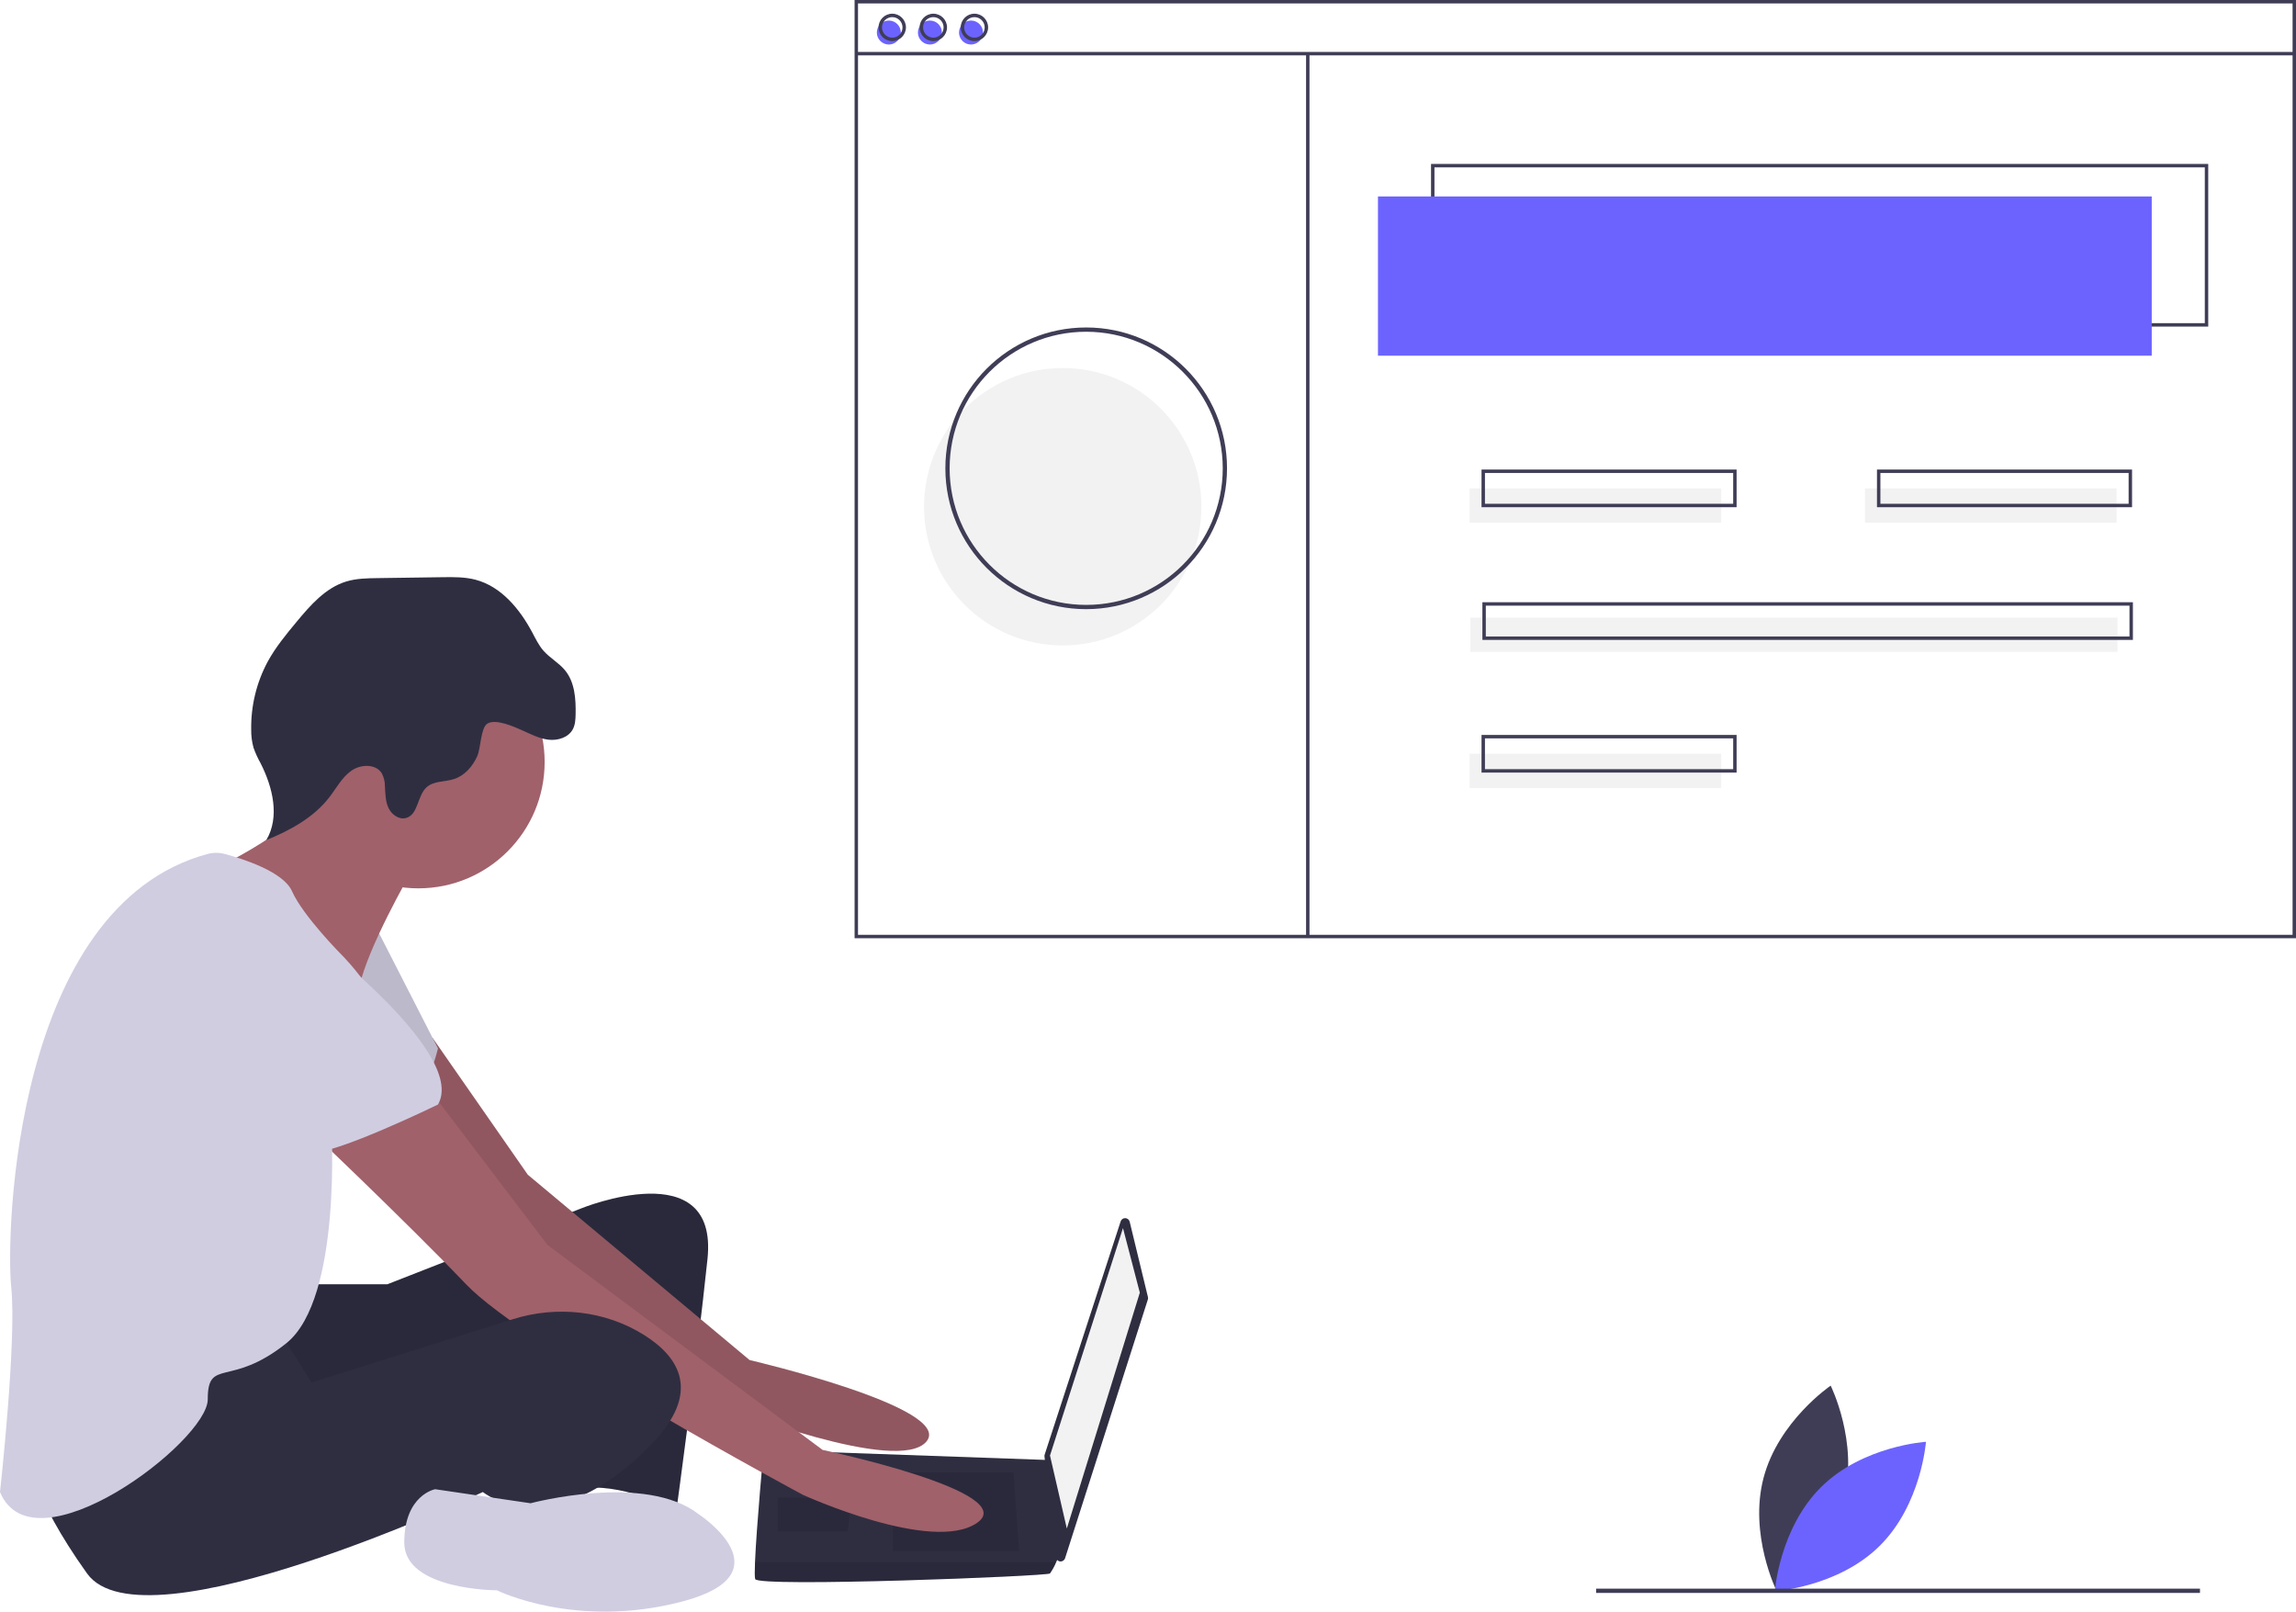
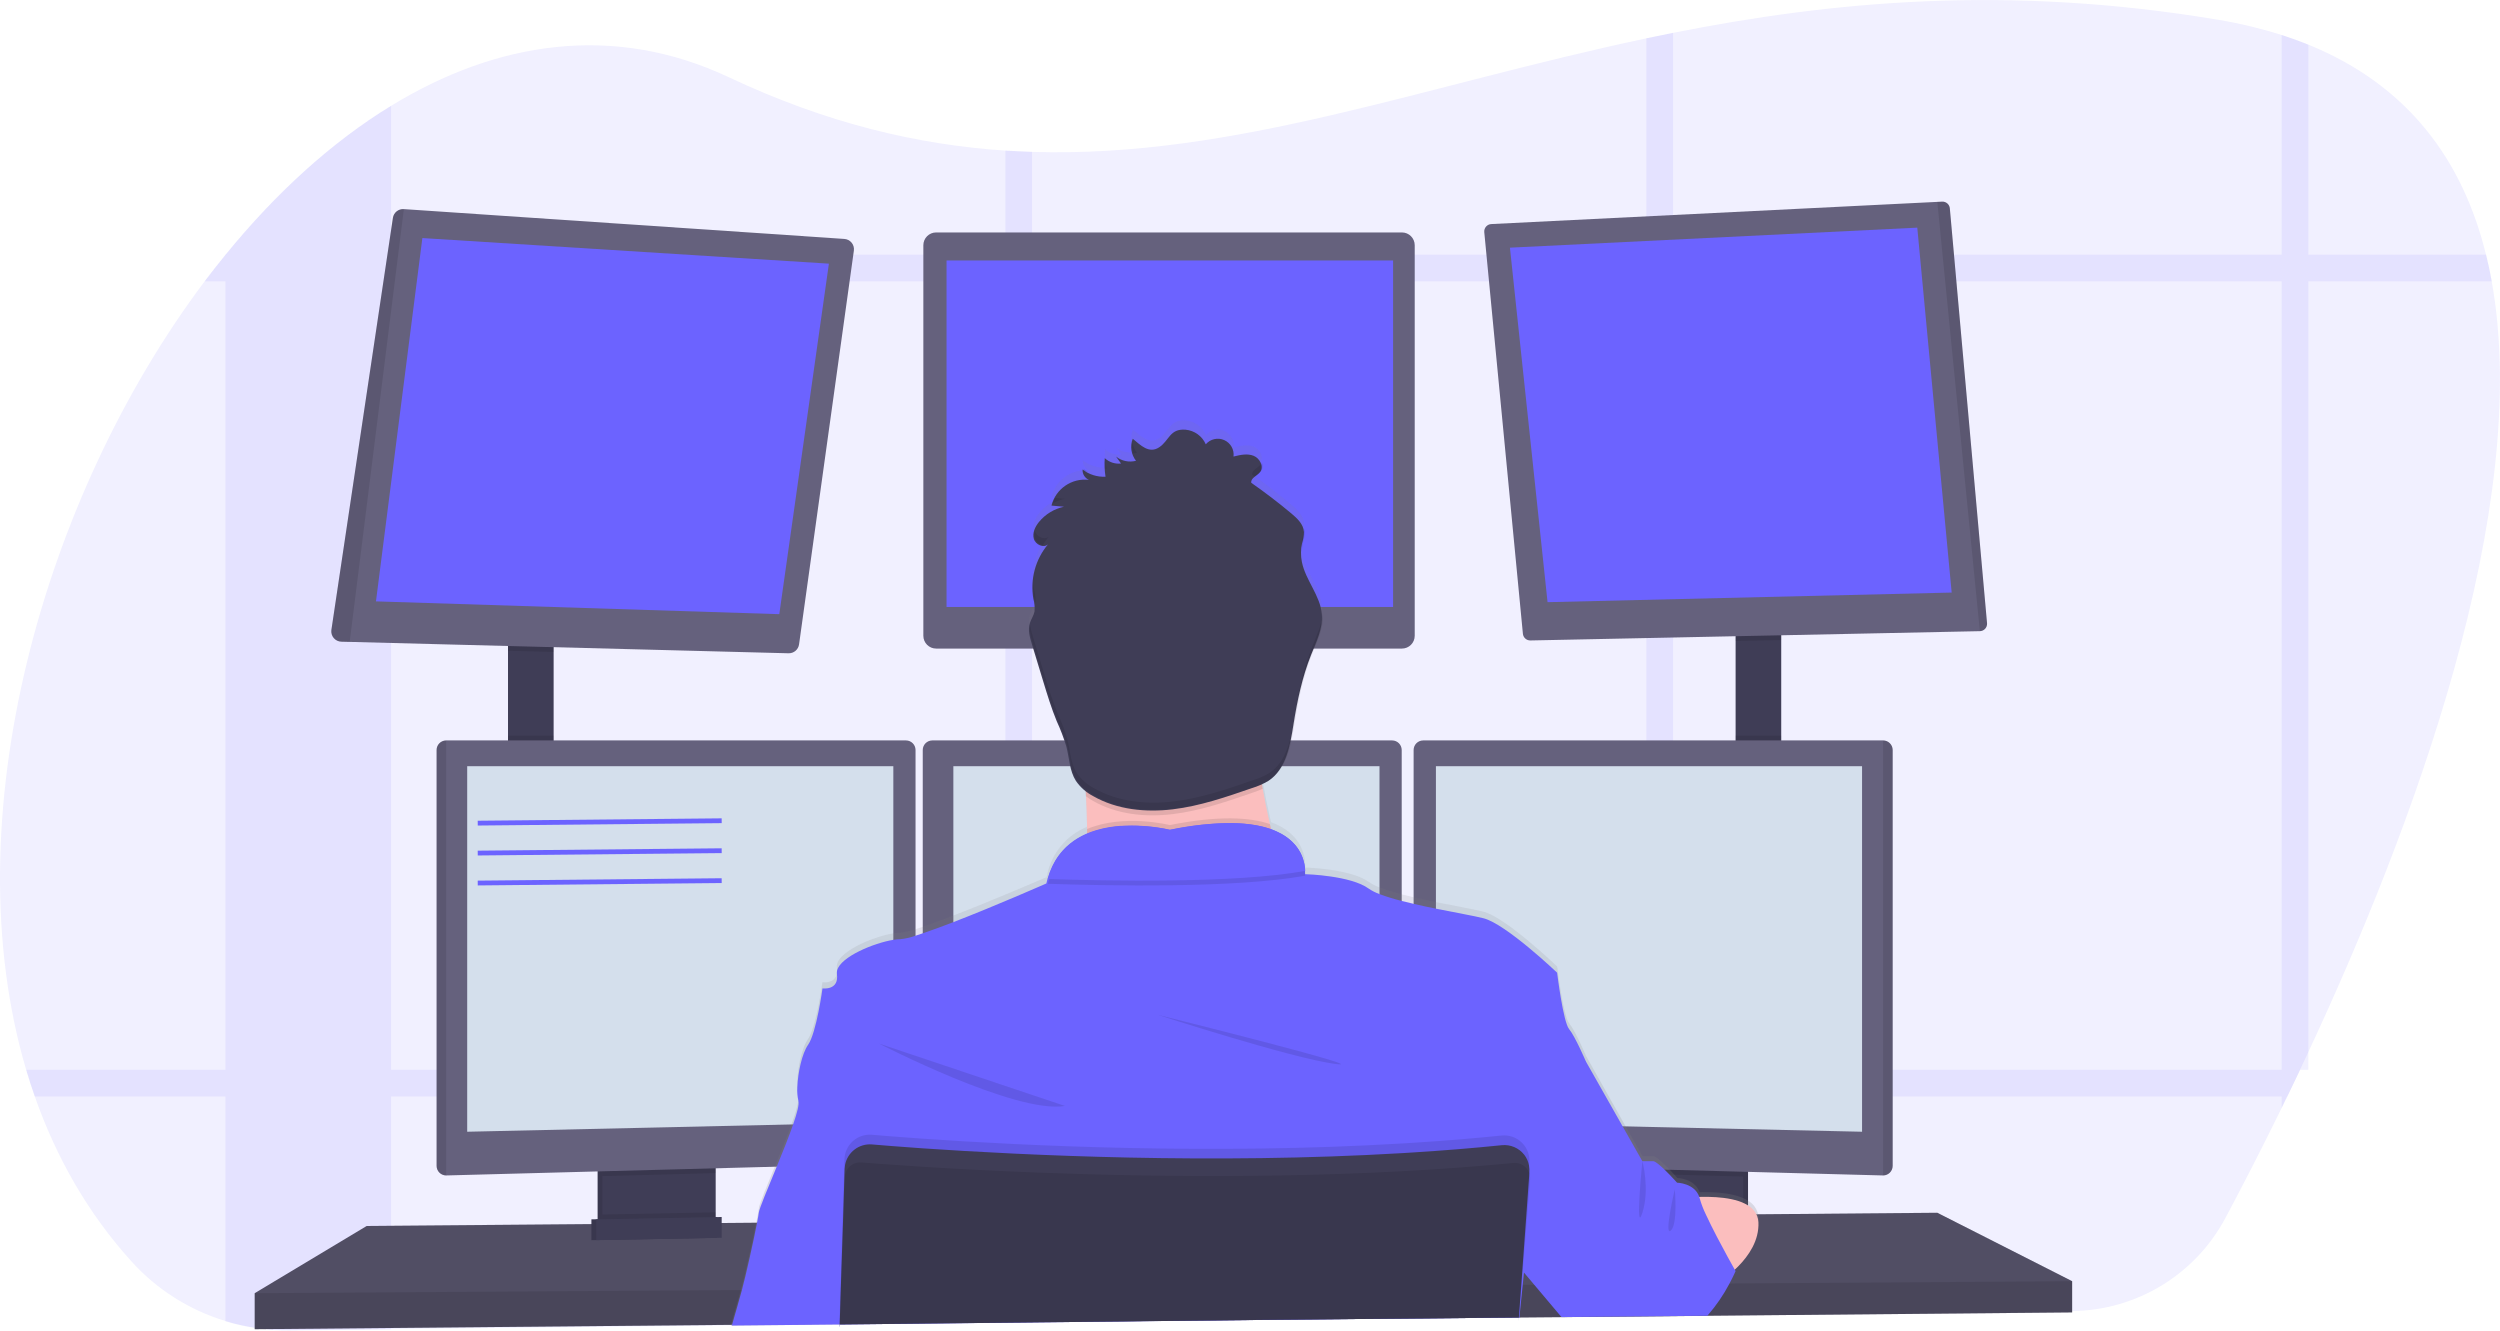
- <svg xmlns="http://www.w3.org/2000/svg" id="ade8c9af-7e2e-4eda-b5c8-b06129257226" data-name="Layer 1" width="1076.064" height="755.228" viewBox="0 0 1076.064 755.228">
-   <path d="M926.114,774.809c-6.985,26.598-31.459,43.22-31.459,43.22s-13.15-26.502-6.166-53.1,31.459-43.22,31.459-43.22S933.098,748.211,926.114,774.809Z" transform="translate(-61.96814 -72.38605)" fill="#3f3d56" />
-   <path d="M915.52,769.183c-19.563,19.327-21.751,48.831-21.751,48.831s29.528-1.831,49.091-21.159,21.751-48.831,21.751-48.831S935.082,749.855,915.52,769.183Z" transform="translate(-61.96814 -72.38605)" fill="#6c63ff" />
-   <path d="M206.702,674.194h36.841l90.788-35.526s64.472-26.315,59.209,23.684-14.473,117.103-14.473,117.103-28.947-13.158-44.736-9.21-5.263-80.262-5.263-80.262-128.945,61.841-140.787,53.946-14.473-63.157-14.473-63.157Z" transform="translate(-61.96814 -72.38605)" fill="#2f2e41" />
-   <path d="M206.702,674.194h36.841l90.788-35.526s64.472-26.315,59.209,23.684-14.473,117.103-14.473,117.103-28.947-13.158-44.736-9.21-5.263-80.262-5.263-80.262-128.945,61.841-140.787,53.946-14.473-63.157-14.473-63.157Z" transform="translate(-61.96814 -72.38605)" opacity="0.1" />
-   <path d="M264.746,558.82l44.586,64.059L413.277,709.72s96.051,22.368,82.893,38.157S402.751,732.088,402.751,732.088s-119.735-86.84-123.682-93.419S231.702,570.249,231.702,570.249Z" transform="translate(-61.96814 -72.38605)" fill="#a0616a" />
-   <path d="M264.746,558.82l44.586,64.059L413.277,709.72s96.051,22.368,82.893,38.157S402.751,732.088,402.751,732.088s-119.735-86.84-123.682-93.419S231.702,570.249,231.702,570.249Z" transform="translate(-61.96814 -72.38605)" opacity="0.1" />
-   <path d="M238.281,507.092l28.947,56.578s-6.579,27.631-17.105,30.263-55.262-34.21-55.262-34.21Z" transform="translate(-61.96814 -72.38605)" fill="#d0cde1" />
-   <path d="M238.281,507.092l28.947,56.578s-6.579,27.631-17.105,30.263-55.262-34.21-55.262-34.21Z" transform="translate(-61.96814 -72.38605)" opacity="0.1" />
-   <path d="M591.419,644.9,599.97,680.172a2.203,2.203,0,0,1-.043,1.19L561.14,802.574a2.203,2.203,0,0,1-4.287-.423l-5.366-47.219a2.203,2.203,0,0,1,.094-.931L587.184,644.737A2.203,2.203,0,0,1,591.419,644.9Z" transform="translate(-61.96814 -72.38605)" fill="#2f2e41" />
-   <polygon points="526.306 575.493 534.2 605.756 499.99 716.28 492.096 682.07 526.306 575.493" fill="#f2f2f2" />
-   <path d="M415.909,812.35c1.316,3.947,136.839-1.316,138.155-2.632a28.561,28.561,0,0,0,2.895-5.263c1.237-2.632,2.368-5.263,2.368-5.263L554.064,756.588l-134.208-4.763s-3.355,36.105-4.039,52.631C415.646,808.626,415.646,811.56,415.909,812.35Z" transform="translate(-61.96814 -72.38605)" fill="#2f2e41" />
-   <polygon points="474.991 689.965 477.622 726.806 418.413 726.806 418.413 689.965 474.991 689.965" opacity="0.1" />
-   <polygon points="398.677 701.806 399.03 701.736 397.361 717.596 364.467 717.596 364.467 701.806 398.677 701.806" opacity="0.1" />
-   <path d="M415.909,812.35c1.316,3.947,136.839-1.316,138.155-2.632a28.561,28.561,0,0,0,2.895-5.263H415.817C415.646,808.626,415.646,811.56,415.909,812.35Z" transform="translate(-61.96814 -72.38605)" opacity="0.1" />
-   <circle cx="196.049" cy="357.076" r="59.209" fill="#a0616a" />
-   <path d="M254.07,482.093s-19.736,34.21-23.684,52.631-59.209-36.841-59.209-36.841l-7.237-19.079s51.973-24.342,48.025-44.078S254.07,482.093,254.07,482.093Z" transform="translate(-61.96814 -72.38605)" fill="#a0616a" />
-   <path d="M264.596,584.722l53.946,71.051,128.945,96.051s93.419,19.736,72.367,34.21-81.577-13.158-81.577-13.158S308.016,703.141,280.385,674.194s-78.946-77.63-78.946-77.63Z" transform="translate(-61.96814 -72.38605)" fill="#a0616a" />
-   <path d="M192.229,695.247,208.018,720.246l94.231-29.646c20.676-6.505,43.348-4.111,61.687,7.442,16.447,10.362,26.973,26.809,3.289,51.15-47.368,48.683-78.946,22.368-78.946,22.368S129.072,846.559,102.757,809.718s-27.631-55.262-27.631-55.262S176.44,691.299,192.229,695.247Z" transform="translate(-61.96814 -72.38605)" fill="#2f2e41" />
-   <path d="M389.593,782.087s42.104,27.631-7.895,40.789-86.84-5.263-86.84-5.263-43.42,0-43.42-22.368,14.473-25,14.473-25l44.736,6.579S364.594,762.351,389.593,782.087Z" transform="translate(-61.96814 -72.38605)" fill="#d0cde1" />
-   <path d="M306.589,414.568c4.03,1.797,8.026,3.923,12.408,4.444s9.371-1.008,11.444-4.903c1.12-2.104,1.248-4.578,1.3-6.961.158-7.225-.364-15.036-4.943-20.627-2.914-3.559-7.167-5.802-10.184-9.274-2.161-2.488-3.599-5.503-5.148-8.411-5.866-11.017-14.551-21.606-26.622-24.782-5.04-1.326-10.328-1.262-15.539-1.188l-30.397.429c-4.919.069-9.914.15-14.623,1.574-9.784,2.958-16.908,11.186-23.432,19.054-4.881,5.887-9.775,11.834-13.439,18.547a65.079,65.079,0,0,0-7.714,31.887,29.833,29.833,0,0,0,1.093,8.437,46.822,46.822,0,0,0,3.316,7.284c5.7,11.197,9.085,25.182,2.665,35.983,11.152-4.555,22.186-10.528,29.542-20.068,3.291-4.267,5.872-9.263,10.258-12.395s11.532-3.403,14.346,1.193a12.857,12.857,0,0,1,1.451,6.022c.206,3.45.2,7.033,1.663,10.164s4.947,5.658,8.273,4.721c5.729-1.614,5.18-10.406,9.593-14.4,3.351-3.033,8.521-2.453,12.826-3.83,5.016-1.604,8.779-5.95,10.924-10.759,1.63-3.656,1.606-13.223,4.691-15.203C294.208,409.022,303.004,412.969,306.589,414.568Z" transform="translate(-61.96814 -72.38605)" fill="#2f2e41" />
-   <path d="M159.24,472.562a15.616,15.616,0,0,1,8.128.021c8.446,2.268,27.38,8.27,31.44,17.405,5.263,11.842,23.684,30.263,23.684,30.263s25,25,19.736,42.104-25,36.841-25,36.841,5.263,81.577-21.052,102.63-36.841,6.579-36.841,26.315S77.757,809.718,61.968,771.561c0,0,7.895-71.051,5.263-96.051C64.638,650.871,68.434,497.145,159.24,472.562Z" transform="translate(-61.96814 -72.38605)" fill="#d0cde1" />
-   <path d="M201.439,505.777s80.262,59.209,65.788,84.209c0,0-48.683,23.684-59.209,22.368s-51.315-47.368-61.841-51.315S130.388,486.04,201.439,505.777Z" transform="translate(-61.96814 -72.38605)" fill="#d0cde1" />
-   <circle cx="498.064" cy="237.458" r="65" fill="#f2f2f2" />
-   <path d="M1096.898,225.427H732.649V149.207H1096.898ZM734.254,223.822h361.039v-73.01H734.254Z" transform="translate(-61.96814 -72.38605)" fill="#3f3d56" />
-   <rect x="645.809" y="92.065" width="362.644" height="74.615" fill="#6c63ff" />
-   <circle cx="416.565" cy="15.244" r="5.616" fill="#6c63ff" />
-   <circle cx="435.82" cy="15.244" r="5.616" fill="#6c63ff" />
-   <circle cx="455.076" cy="15.244" r="5.616" fill="#6c63ff" />
-   <path d="M1138.032,512.052H462.487V72.386h675.545Zm-673.94-1.605h672.336V73.991H464.092Z" transform="translate(-61.96814 -72.38605)" fill="#3f3d56" />
-   <rect x="401.321" y="24.338" width="673.94" height="1.605" fill="#3f3d56" />
-   <path d="M480.138,91.641a6.418,6.418,0,1,1,6.418-6.418A6.426,6.426,0,0,1,480.138,91.641Zm0-11.232a4.814,4.814,0,1,0,4.814,4.814A4.819,4.819,0,0,0,480.138,80.409Z" transform="translate(-61.96814 -72.38605)" fill="#3f3d56" />
-   <path d="M499.393,91.641a6.418,6.418,0,1,1,6.418-6.418A6.426,6.426,0,0,1,499.393,91.641Zm0-11.232a4.814,4.814,0,1,0,4.814,4.814A4.819,4.819,0,0,0,499.393,80.409Z" transform="translate(-61.96814 -72.38605)" fill="#3f3d56" />
-   <path d="M518.649,91.641A6.418,6.418,0,1,1,525.067,85.223,6.426,6.426,0,0,1,518.649,91.641Zm0-11.232a4.814,4.814,0,1,0,4.814,4.814A4.819,4.819,0,0,0,518.649,80.409Z" transform="translate(-61.96814 -72.38605)" fill="#3f3d56" />
-   <rect x="612.109" y="25.14" width="1.605" height="414.346" fill="#3f3d56" />
-   <rect x="688.733" y="228.859" width="117.94" height="16.046" fill="#f2f2f2" />
-   <rect x="874.067" y="228.859" width="117.94" height="16.046" fill="#f2f2f2" />
-   <path d="M875.861,310.07H756.317V292.42H875.861Zm-117.94-1.605H874.257V294.024H757.922Z" transform="translate(-61.96814 -72.38605)" fill="#3f3d56" />
-   <rect x="688.733" y="353.217" width="117.94" height="16.046" fill="#f2f2f2" />
-   <path d="M875.861,434.428H756.317V416.778H875.861Zm-117.94-1.605H874.257V418.382H757.922Z" transform="translate(-61.96814 -72.38605)" fill="#3f3d56" />
-   <rect x="689.134" y="289.433" width="303.273" height="16.046" fill="#f2f2f2" />
-   <path d="M1061.596,372.249H756.718V354.599h304.878ZM758.323,370.645h301.669V356.203H758.323Z" transform="translate(-61.96814 -72.38605)" fill="#3f3d56" />
-   <path d="M1061.195,310.07H941.651V292.42H1061.195Zm-117.94-1.605h116.335V294.024H943.255Z" transform="translate(-61.96814 -72.38605)" fill="#3f3d56" />
-   <path d="M571.032,357.844a66,66,0,1,1,66-66A66.075,66.075,0,0,1,571.032,357.844Zm0-130a64,64,0,1,0,64,64A64.073,64.073,0,0,0,571.032,227.844Z" transform="translate(-61.96814 -72.38605)" fill="#3f3d56" />
-   <rect x="748.064" y="744.458" width="283" height="2" fill="#3f3d56" />
+ <svg xmlns="http://www.w3.org/2000/svg" id="59725d3d-bdd8-4af0-9b66-49b8d09410bc" data-name="Layer 1" width="1041.32" height="554.17" viewBox="0 0 1041.32 554.17">
+   <defs>
+     <linearGradient id="dff037aa-d578-4bab-81e7-399360663117" x1="597.75" y1="725.44" x2="597.75" y2="347.69" gradientUnits="userSpaceOnUse">
+       <stop offset="0" stop-color="gray" stop-opacity="0.25" />
+       <stop offset="0.54" stop-color="gray" stop-opacity="0.12" />
+       <stop offset="1" stop-color="gray" stop-opacity="0.1" />
+     </linearGradient>
+   </defs>
+   <path d="M1040.82,611.12q-1.74,3.75-3.47,7.4-2.7,5.67-5.33,11.12c-.78,1.61-1.56,3.19-2.32,4.77-8.6,17.57-16.63,33.11-23.45,45.89A73.21,73.21,0,0,1,942.44,719l-151.65,1.65h-1.6l-13,.14-11.12.12-34.1.37-1.38,0-17.36.19h-.53l-107,1.16-95.51,1-11.11.12-69,.75H429l-44.75.48h-.48l-141.5,1.53-42.33.46a88.07,88.07,0,0,1-26.67-3.82,86.39,86.39,0,0,1-39.09-24.75C116,678.37,102.75,655,93.85,629.64q-1.93-5.49-3.6-11.12C59.44,514.37,97,380,164.6,290.08q4.25-5.64,8.64-11l.07-.08c20.79-25.52,44.1-46.84,68.93-62,44-26.91,92.75-34.49,140.7-11.9,40.57,19.12,78.45,28.11,115.17,30.55,3.71.24,7.42.42,11.11.53,84.23,2.65,163.17-27.7,255.87-47.29,3.69-.78,7.39-1.55,11.12-2.28,66.13-13.16,139.49-20.1,226.73-5.51a189.09,189.09,0,0,1,26.76,6.4q5.77,1.86,11.12,4c41.64,16.94,64.35,48.24,74,87.46q1.37,5.46,2.37,11.11C1134.3,384.41,1084.19,518.23,1040.82,611.12Z" transform="translate(-79.34 -172.91)" fill="#6c63ff" opacity="0.1" />
+   <g opacity="0.1">
+     <path d="M242.24,217V726.62l-42.33.46a88.07,88.07,0,0,1-26.67-3.82V279h.07C194.1,253.45,217.41,232.13,242.24,217Z" transform="translate(-79.34 -172.91)" fill="#6c63ff" />
+     <path d="M1117.24,290.08H164.6q4.25-5.64,8.64-11V279h941.63Q1116.24,284.43,1117.24,290.08Z" transform="translate(-79.34 -172.91)" fill="#6c63ff" />
+     <path d="M1040.82,191.51v427h-3.47q-2.7,5.67-5.33,11.12c-.78,1.61-1.56,3.19-2.32,4.77V187.47Q1035.47,189.33,1040.82,191.51Z" transform="translate(-79.34 -172.91)" fill="#6c63ff" />
+     <path d="M776.21,186.58V720.83l-11.12.12V188.86C768.78,188.08,772.48,187.31,776.21,186.58Z" transform="translate(-79.34 -172.91)" fill="#6c63ff" />
+     <path d="M509.22,236.15V723.73l-11.11.12V235.62C501.82,235.86,505.53,236,509.22,236.15Z" transform="translate(-79.34 -172.91)" fill="#6c63ff" />
+     <path d="M1037.35,618.52q-2.7,5.67-5.33,11.12H93.85q-1.93-5.49-3.6-11.12Z" transform="translate(-79.34 -172.91)" fill="#6c63ff" />
+   </g>
+   <rect x="211.6" y="265.83" width="19" height="57.66" fill="#3f3d56" />
+   <rect x="722.93" y="262.83" width="19" height="61" fill="#3f3d56" />
+   <polygon points="863.1 533.65 863.1 546.65 711.18 548.05 709.56 548.08 651.82 548.61 650.44 548.63 632.89 548.78 632.37 548.78 525.39 549.77 349.78 551.4 349.63 551.4 304.98 551.82 304.5 551.83 106.1 553.65 106.1 538.65 152.75 510.65 246.35 509.87 248.35 509.86 249.01 509.85 251.01 509.82 295.95 509.45 297.96 509.44 298.6 509.43 300.6 509.42 315.01 509.3 315.39 509.29 350.94 508.99 351.23 508.99 628.63 506.65 635.42 506.6 636.1 506.6 641.28 506.55 678.93 506.24 680.93 506.21 682.78 506.19 683.74 506.19 695.45 506.1 697.77 506.07 700.88 506.05 710.63 505.96 726.1 505.83 728.1 505.81 731.58 505.79 732.23 505.79 806.94 505.15 863.1 533.65" fill="#65617d" />
+   <polygon points="863.1 533.65 863.1 546.65 711.18 548.05 709.56 548.08 651.82 548.61 650.44 548.63 632.89 548.78 632.37 548.78 525.39 549.77 349.78 551.4 349.63 551.4 304.98 551.82 304.5 551.83 106.1 553.65 106.1 538.65 152.75 510.65 246.35 509.87 248.35 509.86 249.01 509.85 251.01 509.82 295.95 509.45 297.96 509.44 298.6 509.43 300.6 509.42 315.01 509.3 315.39 509.29 350.94 508.99 351.23 508.99 628.63 506.65 635.42 506.6 636.1 506.6 641.28 506.55 678.93 506.24 680.93 506.21 682.78 506.19 683.74 506.19 695.45 506.1 697.77 506.07 700.88 506.05 710.63 505.96 726.1 505.83 728.1 505.81 731.58 505.79 732.23 505.79 806.94 505.15 863.1 533.65" opacity="0.2" />
+   <path d="M375.44,656.57v24.49a6.13,6.13,0,0,1-3.5,5.54,6,6,0,0,1-2.5.6l-34.9.74a6,6,0,0,1-2.7-.57,6.12,6.12,0,0,1-3.57-5.57V656.57Z" transform="translate(-79.34 -172.91)" fill="#3f3d56" />
+   <path d="M375.44,656.57v24.49a6.13,6.13,0,0,1-3.5,5.54,6,6,0,0,1-2.5.6l-34.9.74a6,6,0,0,1-2.7-.57,6.12,6.12,0,0,1-3.57-5.57V656.57Z" transform="translate(-79.34 -172.91)" opacity="0.1" />
+   <path d="M377.44,656.57v24.49a6.13,6.13,0,0,1-3.5,5.54,6,6,0,0,1-2.5.6l-34.9.74a6,6,0,0,1-2.7-.57,6.12,6.12,0,0,1-3.57-5.57V656.57Z" transform="translate(-79.34 -172.91)" fill="#3f3d56" />
+   <rect x="680.93" y="483.66" width="47.17" height="31.5" fill="#3f3d56" />
+   <rect x="680.93" y="483.66" width="47.17" height="31.5" opacity="0.1" />
+   <rect x="678.93" y="483.66" width="47.17" height="31.5" fill="#3f3d56" />
+   <polygon points="230.6 265.82 230.6 271.55 211.6 271.06 211.6 265.82 230.6 265.82" opacity="0.1" />
+   <path d="M435,277.31l-22.83,164a4.3,4.3,0,0,1-4.37,3.71L225,440.28l-3.47-.09a4.3,4.3,0,0,1-4.16-4.87L243,263.64a4.3,4.3,0,0,1,4.54-3.63L431,272.43A4.29,4.29,0,0,1,435,277.31Z" transform="translate(-79.34 -172.91)" fill="#65617d" />
+   <polygon points="175.93 99.16 156.6 250.49 324.6 255.82 345.26 109.82 175.93 99.16" fill="#6c63ff" />
+   <rect x="384.6" y="96.82" width="204.67" height="173.33" rx="5.33" ry="5.33" fill="#65617d" />
+   <rect x="394.26" y="108.49" width="186" height="144.33" fill="#6c63ff" />
+   <polygon points="741.93 262.82 741.93 266.61 722.93 267 722.93 262.82 741.93 262.82" opacity="0.1" />
+   <path d="M907,432.53a3.08,3.08,0,0,1-3,3.28L716.8,439.68a3.08,3.08,0,0,1-3.13-2.79L697.58,269.61a3.08,3.08,0,0,1,2.92-3.37L886.28,257l2-.1a3.07,3.07,0,0,1,3.22,2.8Z" transform="translate(-79.34 -172.91)" fill="#65617d" />
+   <polygon points="628.93 103.16 798.6 94.82 812.93 246.82 644.6 250.82 628.93 103.16" fill="#6c63ff" />
+   <path d="M907,432.53a3.08,3.08,0,0,1-3,3.28L886.28,257l2-.1a3.07,3.07,0,0,1,3.22,2.8Z" transform="translate(-79.34 -172.91)" opacity="0.1" />
+   <path d="M247.57,260,225,440.28l-3.47-.09a4.3,4.3,0,0,1-4.16-4.87L243,263.64A4.3,4.3,0,0,1,247.57,260Z" transform="translate(-79.34 -172.91)" opacity="0.1" />
+   <rect x="211.6" y="306.41" width="19" height="17.08" opacity="0.1" />
+   <polygon points="298.1 483.65 298.1 488.62 250.93 489.88 250.93 483.65 298.1 483.65" opacity="0.1" />
+   <path d="M460.69,485.27v168.2a4,4,0,0,1-3.85,3.95l-191.65,5.1h-.05a4,4,0,0,1-3.95-3.95V485.27a4,4,0,0,1,3.95-3.95h191.6A4,4,0,0,1,460.69,485.27Z" transform="translate(-79.34 -172.91)" fill="#65617d" />
+   <path d="M265.19,481.32v181.2h-.05a4,4,0,0,1-3.95-3.95V485.27a4,4,0,0,1,3.95-3.95Z" transform="translate(-79.34 -172.91)" opacity="0.1" />
+   <polygon points="194.6 319.15 372.1 319.15 372.1 467.4 194.6 471.4 194.6 319.15" fill="#d4dfec" />
+   <rect x="722.93" y="306.41" width="19" height="17.42" opacity="0.1" />
+   <polygon points="726.1 483.65 726.1 490.06 678.93 488.8 678.93 483.65 726.1 483.65" opacity="0.1" />
+   <path d="M867.69,485.27v173.3a4,4,0,0,1-4,3.95h0L672,657.42a4,4,0,0,1-3.85-3.95V485.27a4,4,0,0,1,3.95-3.95h191.6A4,4,0,0,1,867.69,485.27Z" transform="translate(-79.34 -172.91)" fill="#65617d" />
+   <path d="M867.69,485.27v173.3a4,4,0,0,1-4,3.95h0V481.32h0A4,4,0,0,1,867.69,485.27Z" transform="translate(-79.34 -172.91)" opacity="0.1" />
+   <polygon points="775.6 319.15 598.1 319.15 598.1 467.4 775.6 471.4 775.6 319.15" fill="#d4dfec" />
+   <path d="M663.19,485.27v168.2a4,4,0,0,1-3.85,3.95l-191.65,5.1h0a4,4,0,0,1-4-3.95V485.27a4,4,0,0,1,3.95-3.95h191.6A4,4,0,0,1,663.19,485.27Z" transform="translate(-79.34 -172.91)" fill="#65617d" />
+   <polygon points="397.1 319.15 574.6 319.15 574.6 467.4 397.1 471.4 397.1 319.15" fill="#d4dfec" />
+   <polygon points="863.1 533.65 863.1 546.65 711.18 548.05 709.56 548.08 651.82 548.61 650.44 548.63 632.89 548.78 632.37 548.78 525.39 549.77 349.78 551.4 349.63 551.4 304.98 551.82 304.5 551.83 106.1 553.65 106.1 538.65 308.61 537.32 309.09 537.32 350.08 537.04 350.27 537.04 633.35 535.17 633.64 535.17 633.81 535.16 634.28 535.16 639.07 535.13 640.53 535.13 715.02 534.63 719.42 534.61 720.4 534.6 863.1 533.65" opacity="0.1" />
+   <circle cx="487.26" cy="272.16" r="51.33" fill="#fbbebe" />
+   <path d="M383.74,725.09c0-.11.06-.23.1-.35,1-3.59,2.78-9.66,4.11-14.51.17-.6.33-1.19.48-1.75,1.47-5.47,4.33-18.28,5.92-26.27.56-2.81,1-5,1.09-6.1.2-1.69,3.21-8.92,6.62-17.23,2.39-5.84,5-12.22,6.91-17.6a61.38,61.38,0,0,0,2.93-9.85,5.1,5.1,0,0,0,0-2.13,14.69,14.69,0,0,1-.48-3.5v0c-.23-6.2,1.62-16,4.48-20.11,3.5-5,6-23.66,6-23.66s5.18.75,6-3.53a6.15,6.15,0,0,0,.1-1.4,7.41,7.41,0,0,0-.09-1.11c-.89-6.24,14.72-12.88,23.5-14.31a19.67,19.67,0,0,1,3-.28,27.24,27.24,0,0,0,6.25-1.44q1.4-.43,3-1c3.68-1.24,8.08-2.88,12.75-4.68,17.56-6.81,38.82-16,38.82-16,.15-.71.32-1.39.51-2.06a27.71,27.71,0,0,1,16.35-18.93h0c0-.66,0-1.33,0-2,0-3.45-.15-7-.3-10.54,0-.69-.06-1.38-.1-2.07,0-.2,0-.41,0-.61s0-.35,0-.52c0-.7-.07-1.4-.11-2.09l-.18-.14a16.41,16.41,0,0,1-3.9-4.2,15.27,15.27,0,0,1-1.42-3c-1.25-3.39-1.54-7.17-2.38-10.75l-.18-.74a84,84,0,0,0-4-10.58c-2.21-5.42-3.91-11-5.6-16.65q-1.54-5.13-3.11-10.28l-1.58-5.24c-.3-1-.6-2-.83-3v0a13.27,13.27,0,0,1-.26-1.4,0,0,0,0,1,0,0,10,10,0,0,1,.24-4.61,32.09,32.09,0,0,1,1.32-3,7.87,7.87,0,0,0,.5-1.38v0a3,3,0,0,0,.08-.32,5.65,5.65,0,0,0,.11-1.08,18.46,18.46,0,0,0-.52-3.89.07.07,0,0,1,0-.05,2.56,2.56,0,0,0-.05-.27,25.48,25.48,0,0,1-.36-3,28.45,28.45,0,0,1,3.47-15.57l.19-.36a25.22,25.22,0,0,1,1.84-2.78h0c.31-.42.63-.82,1-1.22-1.4,1.34-3.7.75-5-.69a3.61,3.61,0,0,1-.55-.75,3.81,3.81,0,0,1-.23-.45c-.05-.12-.09-.25-.13-.38-.7-2.45.52-5.06,2.12-7.05a18.49,18.49,0,0,1,5.74-4.7h0a3.84,3.84,0,0,1,.4-.21,17.12,17.12,0,0,1,2.64-1.06h0a15.06,15.06,0,0,1,1.63-.44l-3.71-.34-1.5-.14a14.49,14.49,0,0,1,13-10.91h1.08a11.73,11.73,0,0,1,1.57.13,4.44,4.44,0,0,1-2.65-4.33,14.41,14.41,0,0,0,9.19,3.06h.38a30,30,0,0,1-.34-3.27h0a0,0,0,0,1,0,0,0,0,0,0,1,0,0,33.19,33.19,0,0,1,0-4.46,8.44,8.44,0,0,0,6.78,2.26l-2.08-2.9a9.49,9.49,0,0,0,6.56,2.05l.48-.05a7,7,0,0,0,1.19-.23l.09,0c-.19-.24-.36-.49-.53-.75l-.06-.12a9.67,9.67,0,0,1-1-2.09,6.59,6.59,0,0,1-.24-.87h0a8.75,8.75,0,0,1,.45-5.45c3.23,2.7,6.77,6.39,11,3.6s4.37-7.91,11-7.39a10.2,10.2,0,0,1,8.41,6.12,6.75,6.75,0,0,1,7.67-1.75,6.85,6.85,0,0,1,3.88,6.89c2.75-.69,5.71-1.37,8.35-.33s4.34,4.41,2.84,6.66a1.43,1.43,0,0,1-.14.2c-1.23,1.59-3.95,2.46-3.66,4.46l.42.3,1.3.94a.05.05,0,0,1,0,0q7.65,5.52,14.9,11.6c2.48,2.08,5.12,4.58,5.29,7.83a8.64,8.64,0,0,1-.24,2.37h0c-.16.78-.38,1.56-.55,2.34a19.51,19.51,0,0,0-.34,6.05h0c.07.59.16,1.17.27,1.76,1.53,7.73,7.71,14.11,8.32,22l0,.56a17.78,17.78,0,0,1-.07,2.53c-.46,4.8-2.68,9.41-4.48,14-.11.28-.22.56-.32.84-3.47,9-5.47,18.59-7,28.16a100.26,100.26,0,0,1-2,10.09A26.73,26.73,0,0,1,611,492.07a16.22,16.22,0,0,1-3.36,3,18.67,18.67,0,0,1-2.65,1.41s0,0,0,.06c.11.61.2,1.22.31,1.83.06.32.11.64.17,1h0a.14.14,0,0,0,0,.06c.84,4.73,1.8,9.36,2.81,13.76l.51,2.19c12.6,4.55,14.09,13.87,14.18,17.44a9.64,9.64,0,0,1,0,1.43s19,.5,26.5,6a20.34,20.34,0,0,0,4.51,2.3,83,83,0,0,0,9.25,2.89c1.61.42,3.29.83,5,1.23,3,.69,6.18,1.36,9.25,2,8.19,1.65,15.9,3,19.81,4,9.33,2.36,30.67,22.82,30.67,22.82s2.5,20.64,5,23.65,7,13.59,7,13.59l16.54,29.41,7,12.37h4.5c.62,0,1.84.88,3.21,2.1,1.19,1.06,2.51,2.38,3.67,3.58l1.92,2.05,1.2,1.33s7.27.18,9.24,5.93c5.92-.17,13.19.22,18.28,2.5a14.14,14.14,0,0,1,2,1.08,8.68,8.68,0,0,1,4.13,5.66,8.34,8.34,0,0,1,.18,1.44c0,.57,0,1.14,0,1.7-.36,7.57-5.29,13.87-9.82,18.11l.32.57s-.15.36-.44,1c-.08.19-.18.4-.29.64h0c-.59,1.26-1.53,3.15-2.76,5.36a63.31,63.31,0,0,1-9.57,13.17l-.29.3-57.74.53-.17-.2L719.87,708l-5.57-6.64-.17-.21-.16,1.59-.54,5.3-1.3,12.81-.07.64,0,.17-.15,1.48.11-1.48h-.29l-107,1L429.11,724.6l0,.84h-.14l0-.84-44.75.48Z" transform="translate(-79.34 -172.91)" fill="url(#dff037aa-d578-4bab-81e7-399360663117)" />
+   <path d="M617.94,550.07s-99.5,12-90,0c3.44-4.34,4.39-17.2,4.2-31.85-.06-4.45-.22-9.06-.45-13.65-1.1-22-3.75-43.5-3.75-43.5s87-41,77-8.5c-4,13.13-2.69,31.57.35,48.88.89,5.05,1.92,10,3,14.7A344.67,344.67,0,0,0,617.94,550.07Z" transform="translate(-79.34 -172.91)" fill="#fbbebe" />
+   <path d="M617.94,550.07s-99.5,12-90,0c3.44-4.34,4.39-17.2,4.2-31.85,15.17-6.48,34.47-1.65,34.47-1.65,20.32-4.05,33.35-3.26,41.68-.42A344.67,344.67,0,0,0,617.94,550.07Z" transform="translate(-79.34 -172.91)" opacity="0.1" />
+   <path d="M429.08,725.44l0-.84,175.62-1.91,107-1H712l-.11,1.48.15-1.48h.19l0-.17,1.37-13.45.52-5.09.16-1.59.14-1.33,6.18-20.61,6.18-20.58,5.2-17.33,7.94-26.48s-4.5-10.5-7-13.5-5-23.5-5-23.5-21.34-20.33-30.67-22.67c-3.91-1-11.63-2.33-19.83-4-3.07-.62-6.22-1.28-9.25-2-1.71-.39-3.39-.8-5-1.21a87.91,87.91,0,0,1-9.25-2.86,20.7,20.7,0,0,1-4.5-2.29c-7.35-5.39-25.77-6-26.48-6h0a.42.42,0,0,1,0-.07v-.09a10.26,10.26,0,0,0,0-1.26c0-.4,0-.87-.09-1.4,0-.16,0-.33-.07-.5-.05-.36-.11-.74-.2-1.14a5,5,0,0,0-.12-.53,17.21,17.21,0,0,0-1.25-3.49c-.07-.16-.16-.33-.24-.49a18.25,18.25,0,0,0-1.7-2.63c-.13-.17-.27-.35-.42-.52a19.58,19.58,0,0,0-2.72-2.64c-.27-.21-.55-.43-.84-.63a4.67,4.67,0,0,0-.51-.36l-.89-.58-.83-.48c-.73-.4-1.5-.79-2.34-1.16-.26-.12-.54-.23-.82-.34s-.72-.28-1.09-.42l-.06,0L608,518c-.57-.19-1.15-.36-1.76-.53l-.93-.24-1-.23-1-.21c-1-.2-2.07-.38-3.19-.52l-1.14-.14-1.17-.12-1.21-.1-1.72-.1-2-.07a124.68,124.68,0,0,0-26.24,2.79,72.27,72.27,0,0,0-18.26-1.68l-.87,0-1,.06-.64,0-1.29.12c-.43,0-.87.09-1.3.15s-.88.11-1.31.18l-.66.11c-.65.11-1.31.23-2,.37q-.33.06-.66.15c-.87.19-1.74.42-2.6.68-.43.12-.86.26-1.29.41-.22.06-.43.14-.64.22l-.64.23-.63.25-.75.3c-.38.16-.75.33-1.12.51-.21.09-.42.19-.62.3s-.41.2-.6.31a27.75,27.75,0,0,0-6.21,4.38l-.51.49-.5.51c-.17.17-.33.35-.49.53a23.82,23.82,0,0,0-1.82,2.25c-.16.21-.31.42-.46.64a26.69,26.69,0,0,0-1.72,2.92c-.13.24-.25.49-.37.73a32.7,32.7,0,0,0-2,5.25q-.28,1-.51,2S494,550.24,476.44,557c-4.67,1.8-9.07,3.43-12.75,4.66-1.07.36-2.07.69-3,1a26.7,26.7,0,0,1-6.25,1.44,19.67,19.67,0,0,0-3,.28c-8.07,1.31-21.9,7-23.41,12.71a3.69,3.69,0,0,0-.1,1.4s0,.07,0,.11c1,7-6,6-6,6s-2.5,18.5-6,23.5c-2.53,3.6-4.26,11.63-4.48,17.69v0a19.61,19.61,0,0,0,.44,5.63c0,.05,0,.1,0,.14.4,1.34-.56,5-2.19,9.69-1.77,5.15-4.35,11.55-6.83,17.59-3.74,9.12-7.26,17.4-7.48,19.22-.09.81-.35,2.26-.71,4.13-1.46,7.62-4.7,22.13-6.3,28-1.19,4.38-2.92,10.38-4.11,14.5,0,.12-.07.24-.1.35L429,724.6l0,.84h.14Z" transform="translate(-79.34 -172.91)" fill="#6c63ff" />
+   <path d="M445.44,607.57s57,29.5,77.5,26Z" transform="translate(-79.34 -172.91)" opacity="0.1" />
+   <path d="M561.44,595.57s55.5,18,74,20.5S561.44,595.57,561.44,595.57Z" transform="translate(-79.34 -172.91)" opacity="0.1" />
+   <path d="M623,537.65c-29,5.34-83.6,4.19-107.2,3.38,8.65-31,50.83-20.46,50.83-20.46C618.84,510.15,622.84,531.77,623,537.65Z" transform="translate(-79.34 -172.91)" opacity="0.1" />
+   <path d="M623,535.65c-29,5.34-83.6,4.19-107.2,3.38,8.65-31,50.83-20.46,50.83-20.46C618.84,508.15,622.84,529.77,623,535.65Z" transform="translate(-79.34 -172.91)" fill="#6c63ff" />
+   <path d="M776.94,672.32s34.16-5.25,34.83,9.75-17.42,25.48-17.42,25.48Z" transform="translate(-79.34 -172.91)" fill="#fbbebe" />
+   <path d="M605.29,501.45a47,47,0,0,1-4.5,1.74c-10.78,3.72-21.65,7.47-33,8.83s-23.26.16-33.16-5.5a28.77,28.77,0,0,1-3-1.95c-1.1-22-3.75-43.5-3.75-43.5s87-41,77-8.5C600.9,465.7,602.25,484.14,605.29,501.45Z" transform="translate(-79.34 -172.91)" opacity="0.1" />
+   <path d="M552.52,364.84a9.47,9.47,0,0,1-8.32-1.75l2.08,2.89a8.47,8.47,0,0,1-6.78-2.25,34.08,34.08,0,0,0,.32,7.75,14.52,14.52,0,0,1-9.56-3,4.42,4.42,0,0,0,2.64,4.31,14.34,14.34,0,0,0-15.6,10.71l5.22.48a18.47,18.47,0,0,0-10.44,6.37c-1.6,2-2.82,4.56-2.12,7s4.08,4,5.92,2.26a27.94,27.94,0,0,0-6.1,22.79,14.47,14.47,0,0,1,.46,5.26c-.33,1.65-1.37,3.08-1.89,4.69-1,2.92-.05,6.09.84,9l4.69,15.42c1.7,5.57,3.39,11.15,5.61,16.54a82.08,82.08,0,0,1,4,10.51c1.26,4.84,1.31,10.14,4,14.37a19.93,19.93,0,0,0,7.18,6.33c9.89,5.66,21.84,6.86,33.16,5.5s22.18-5.11,32.95-8.83a31,31,0,0,0,6.84-3c7.45-4.88,9.11-14.86,10.5-23.65,1.55-9.8,3.62-19.58,7.29-28.8,2.18-5.49,5-11.06,4.52-16.94-.61-7.81-6.79-14.14-8.32-21.82a19,19,0,0,1,.07-7.77,17.66,17.66,0,0,0,.79-4.7c-.17-3.22-2.81-5.7-5.29-7.77Q609.11,380,600.52,374c-.29-2,2.43-2.86,3.66-4.44,1.74-2.23-.06-5.77-2.7-6.81s-5.6-.36-8.35.33a6.59,6.59,0,0,0-11.55-5.11,10.2,10.2,0,0,0-8.42-6.08c-6.63-.52-6.76,4.55-11,7.34s-7.74-.89-11-3.57A9.28,9.28,0,0,0,552.52,364.84Z" transform="translate(-79.34 -172.91)" fill="#3f3d56" />
+   <path d="M802.27,702.32s-.89,2.12-2.53,5.19a69,69,0,0,1-9,13.17l-.27.29-1.62,0-57.74.53-1.38,0-.17-.2-11.2-13.29L714.14,703l-.17-.21-.36-.42-.2-.24-.26-.31-8.21-9.74,3-12.5,5.11-21.06.13-.51,1-4,.71-3,2.38-9.78,8.16-33.65,14.5,7.5,15.29,27,8.21,14.5h4.5c.85,0,2.8,1.64,4.76,3.53.7.67,1.4,1.38,2,2,1.78,1.84,3.19,3.42,3.19,3.42s7.29.16,9.25,5.9a7,7,0,0,1,.25.85,40.3,40.3,0,0,0,2.53,6.56c1.29,2.81,2.91,6,4.55,9.19,3.05,5.85,6.15,11.42,7.29,13.44l.14.25Z" transform="translate(-79.34 -172.91)" fill="#6c63ff" />
+   <path d="M716.37,657.17l-.1,1.43v.1l-.17,2.3-1.33,18.51-1.61,22.3-.46,6.28-1,13.44v.17l-107,1L429.11,724.6l0,.84h-.14l0-.84v-.28l.45-14.36.86-28.06.74-23.79.07-2.37a10.53,10.53,0,0,1,11.42-10.17c4.72.4,10.85.89,18.18,1.41l3,.22c42.33,2.94,120.56,6.74,199.5,2,1.66-.09,3.33-.19,5-.31,12.24-.77,24.47-1.76,36.58-3a10.53,10.53,0,0,1,11.6,11.23Z" transform="translate(-79.34 -172.91)" opacity="0.1" />
+   <path d="M429.08,725.44l0-.84,175.62-1.91,107-1H712v-.17l1-13.44.43-6,1.64-22.61,1.29-17.9,0-.44a10.62,10.62,0,0,0-.11-2.47.3.3,0,0,0,0-.1,10.39,10.39,0,0,0-2-4.64,10.54,10.54,0,0,0-9.42-4c-12.11,1.24-24.34,2.23-36.58,3-1.67.12-3.34.22-5,.31-78.94,4.69-157.17.89-199.5-2l-3-.22c-7.33-.52-13.46-1-18.18-1.41a10.54,10.54,0,0,0-11.24,8.53,11,11,0,0,0-.18,1.64l-.68,22.16L429.54,710l-.44,14.36v.28l0,.84Z" transform="translate(-79.34 -172.91)" fill="#3f3d56" />
+   <path d="M716.67,664.18l-1.23,15.33-1.83,22.85-.46,5.72-1,12.81-.06.64v.17h0l-.15,1.48.11-1.48h-.29l-107,1L429.11,724.6v-.28l.49-14.36,1-28.06.64-18.65A6.36,6.36,0,0,1,434.3,658a6.25,6.25,0,0,1,3.78-.9c2.1.17,4.68.37,7.69.59,4.89.36,10.92.78,17.94,1.22,13,.82,29.31,1.7,48,2.42,52,2,122.2,2.67,188.88-3.17,3-.26,6.1-.55,9.13-.84a6.26,6.26,0,0,1,3.48.66,5.16,5.16,0,0,1,.86.54,6.14,6.14,0,0,1,2,2.46,3.56,3.56,0,0,1,.25.61A6.28,6.28,0,0,1,716.67,664.18Z" transform="translate(-79.34 -172.91)" opacity="0.1" />
+   <path d="M377.44,677.87v3.19a6.13,6.13,0,0,1-3.5,5.54l-40.1.77a6.12,6.12,0,0,1-3.57-5.57v-3Z" transform="translate(-79.34 -172.91)" opacity="0.1" />
+   <polygon points="298.6 515.57 246.35 516.57 246.35 507.9 298.6 506.9 298.6 515.57" fill="#3f3d56" />
+   <polygon points="298.6 515.57 246.35 516.57 246.35 507.9 298.6 506.9 298.6 515.57" opacity="0.1" />
+   <polygon points="300.6 515.57 248.35 516.57 248.35 507.9 300.6 506.9 300.6 515.57" fill="#3f3d56" />
+   <g opacity="0.1">
+     <path d="M552.93,361.56a9.75,9.75,0,0,1-1.89-4.34,9.49,9.49,0,0,0,.42,4.6A9,9,0,0,0,552.93,361.56Z" transform="translate(-79.34 -172.91)" />
+     <path d="M540.23,368.2a35.12,35.12,0,0,1-.37-3.7c0,1.23,0,2.47,0,3.71Z" transform="translate(-79.34 -172.91)" />
+     <path d="M621.73,401.57a18.34,18.34,0,0,1,.36-2.65,18,18,0,0,0,.8-4.69,6.16,6.16,0,0,0-.16-1.06c-.17.92-.44,1.84-.64,2.75A19.14,19.14,0,0,0,621.73,401.57Z" transform="translate(-79.34 -172.91)" />
+     <path d="M600.93,370.67l1.09.79a19.71,19.71,0,0,0,2.57-2.22,3.67,3.67,0,0,0,.38-3.64,3,3,0,0,1-.38.64C603.36,367.82,600.64,368.69,600.93,370.67Z" transform="translate(-79.34 -172.91)" />
+     <path d="M518.76,380.29a12.32,12.32,0,0,0-.87,2.28,18.16,18.16,0,0,1,5-1.89Z" transform="translate(-79.34 -172.91)" />
+     <path d="M532.55,369.41a14.83,14.83,0,0,1-1.88-1.23,4.25,4.25,0,0,0,.09,1.18A11.86,11.86,0,0,1,532.55,369.41Z" transform="translate(-79.34 -172.91)" />
+     <path d="M630.32,428.33c-.41,4.85-2.67,9.52-4.5,14.12-3.67,9.22-5.74,19-7.29,28.81-1.39,8.79-3,18.77-10.5,23.64a30,30,0,0,1-6.83,3c-10.78,3.73-21.65,7.47-33,8.83s-23.26.17-33.16-5.49a20,20,0,0,1-7.18-6.33c-2.67-4.23-2.72-9.53-4-14.37a82.21,82.21,0,0,0-4-10.52c-2.21-5.38-3.91-11-5.6-16.53q-2.35-7.71-4.69-15.43a28.81,28.81,0,0,1-1.14-4.75c-.39,2.56.37,5.24,1.14,7.75q2.34,7.73,4.69,15.43c1.69,5.57,3.39,11.15,5.6,16.53a82.21,82.21,0,0,1,4,10.52c1.26,4.84,1.31,10.14,4,14.37a20,20,0,0,0,7.18,6.33c9.9,5.66,21.84,6.85,33.16,5.49s22.18-5.1,33-8.83a30,30,0,0,0,6.83-3c7.45-4.87,9.11-14.85,10.5-23.64,1.55-9.81,3.62-19.59,7.29-28.81,2.18-5.48,5-11.05,4.52-16.94C630.34,428.45,630.32,428.39,630.32,428.33Z" transform="translate(-79.34 -172.91)" />
+     <path d="M510.63,424.46s0-.07,0-.11a14,14,0,0,0-.46-5.25,26.59,26.59,0,0,1-.39-3.32,27.35,27.35,0,0,0,.39,6.32C510.33,422.88,510.51,423.67,510.63,424.46Z" transform="translate(-79.34 -172.91)" />
+     <path d="M513.68,400a27.74,27.74,0,0,1,2.61-3.67c-1.83,1.75-5.21.19-5.92-2.24a5.83,5.83,0,0,0,0,3A4.39,4.39,0,0,0,513.68,400Z" transform="translate(-79.34 -172.91)" />
+   </g>
+   <path d="M763.44,656.57s3.17,11.5,0,21.5S763.44,656.57,763.44,656.57Z" transform="translate(-79.34 -172.91)" opacity="0.1" />
+   <path d="M776.94,668.3s1.33,14.6-1.67,17.19S776.94,668.3,776.94,668.3Z" transform="translate(-79.34 -172.91)" opacity="0.1" />
+   <line x1="198.99" y1="342.86" x2="300.6" y2="341.86" fill="none" stroke="#6c63ff" stroke-miterlimit="10" stroke-width="2" />
+   <line x1="198.99" y1="355.33" x2="300.6" y2="354.34" fill="none" stroke="#6c63ff" stroke-miterlimit="10" stroke-width="2" />
+   <line x1="198.99" y1="367.81" x2="300.6" y2="366.81" fill="none" stroke="#6c63ff" stroke-miterlimit="10" stroke-width="2" />
</svg>
